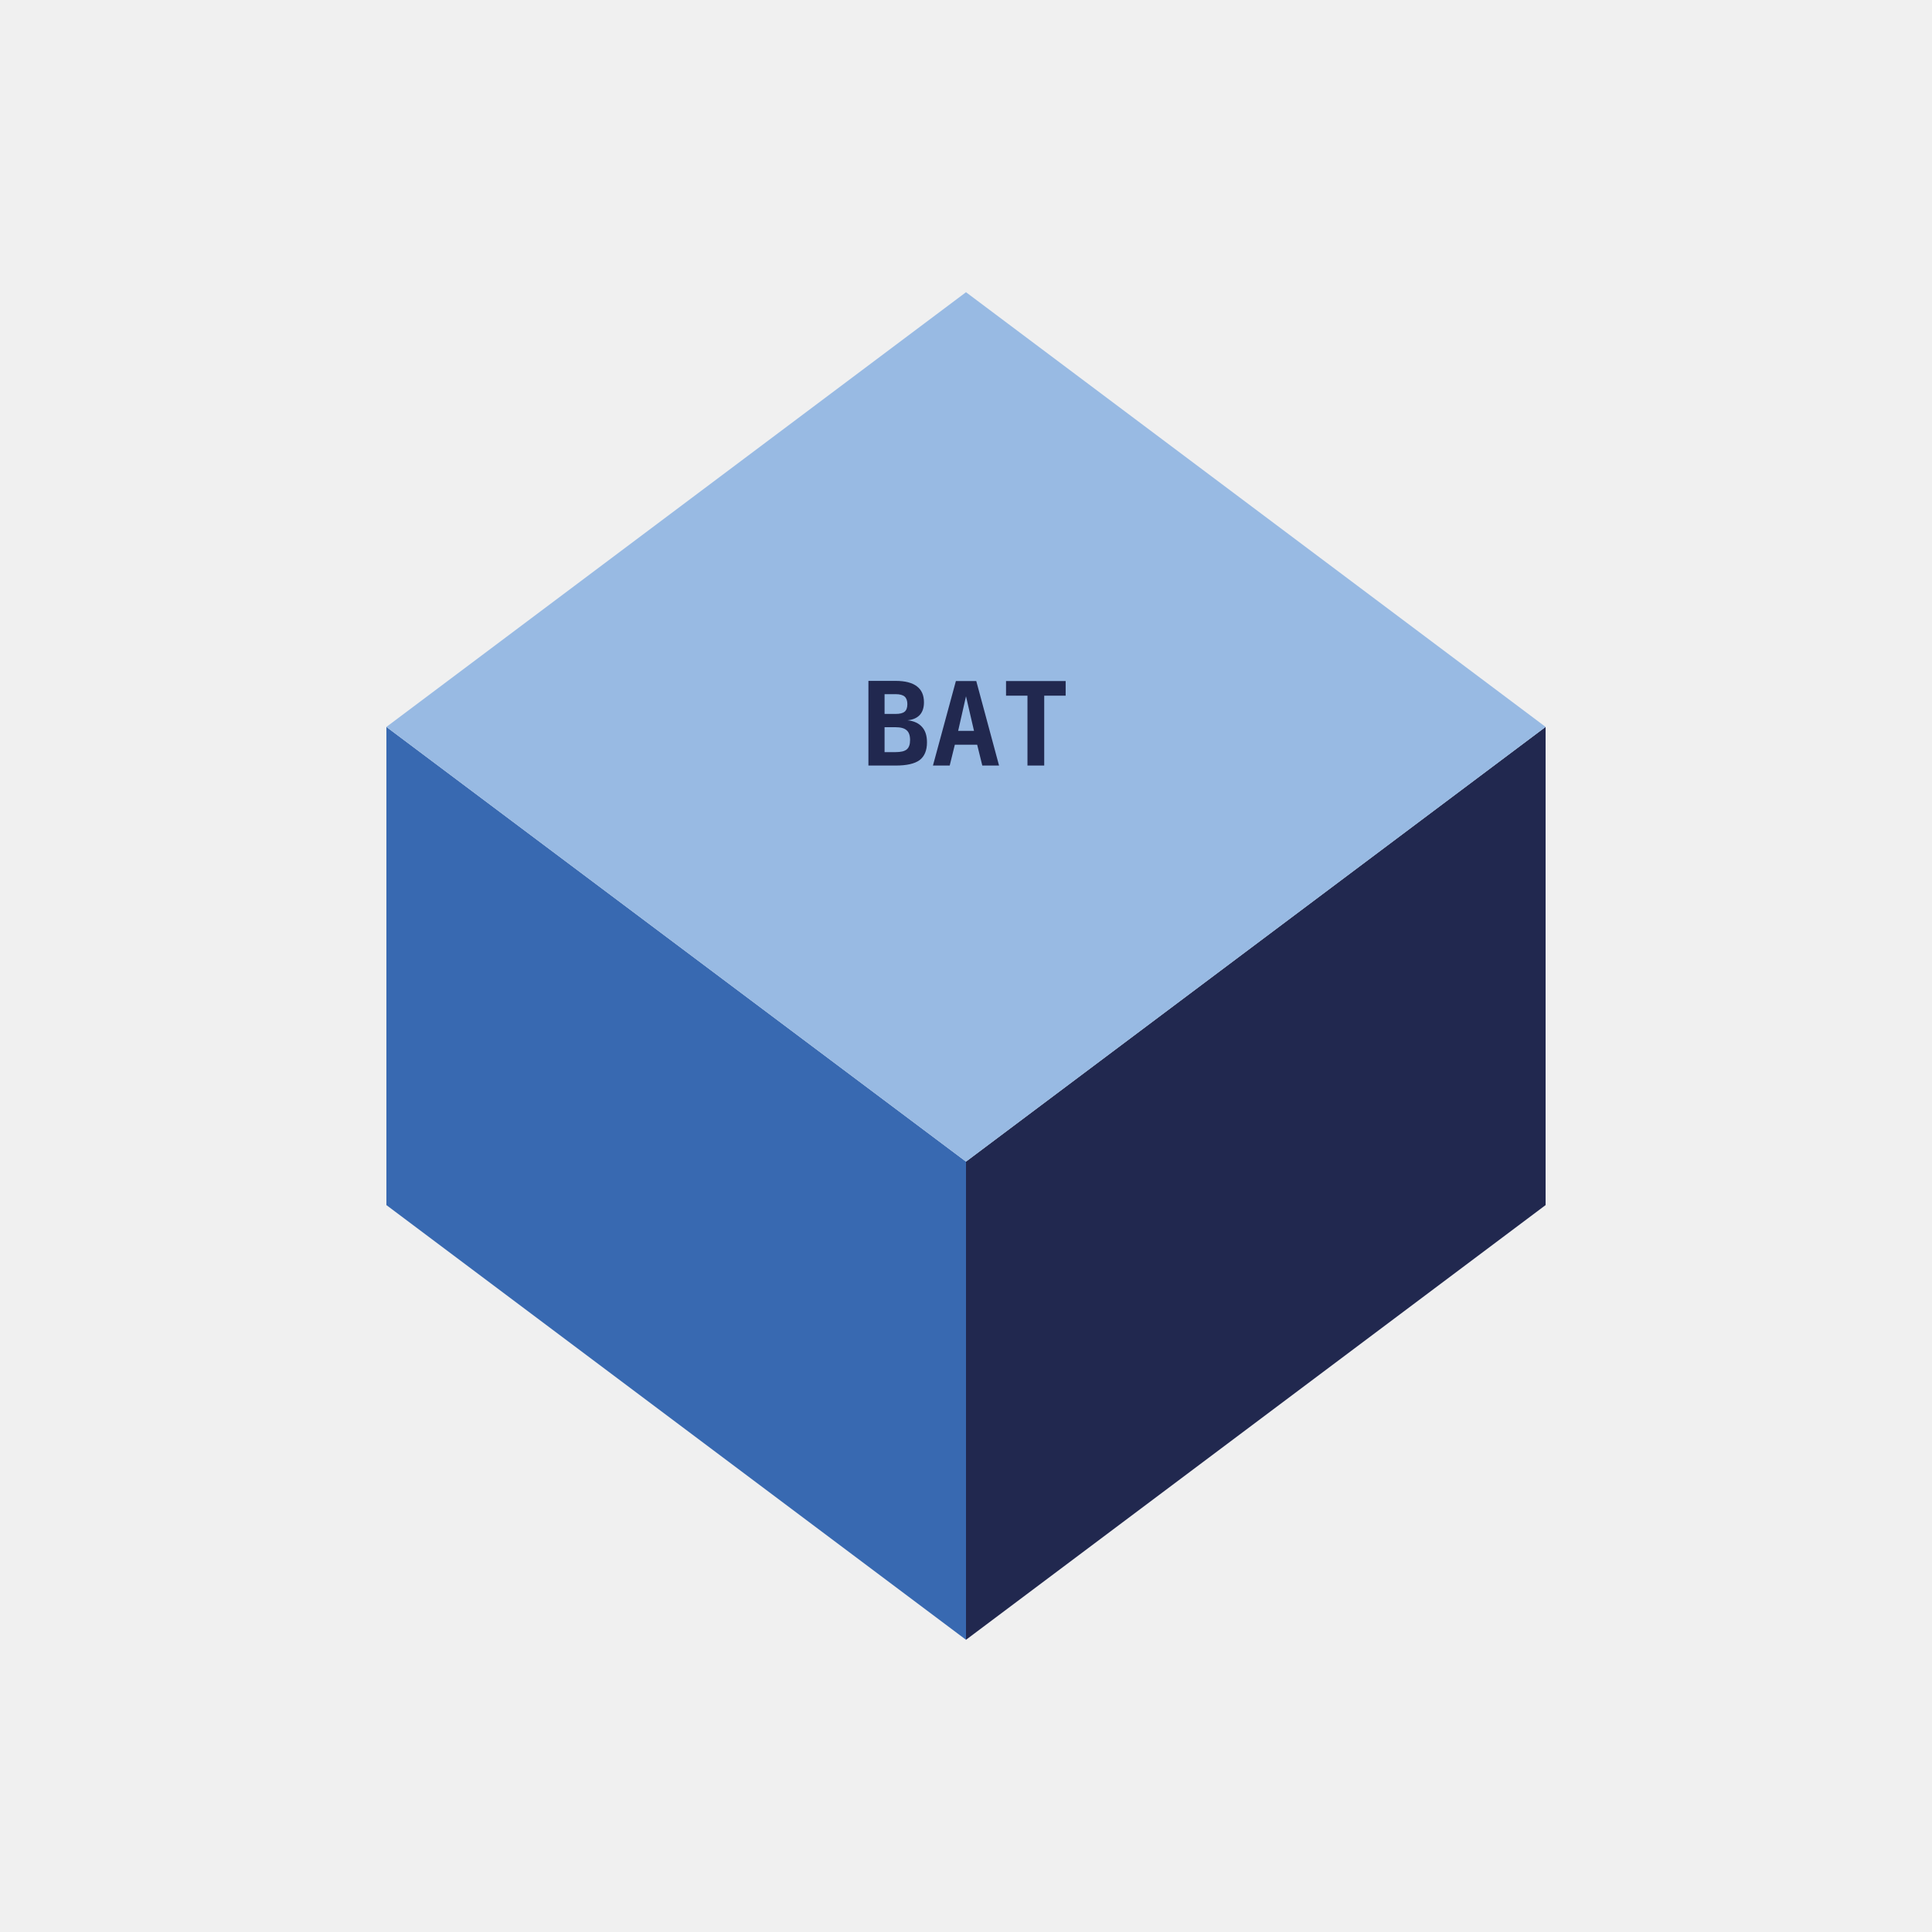
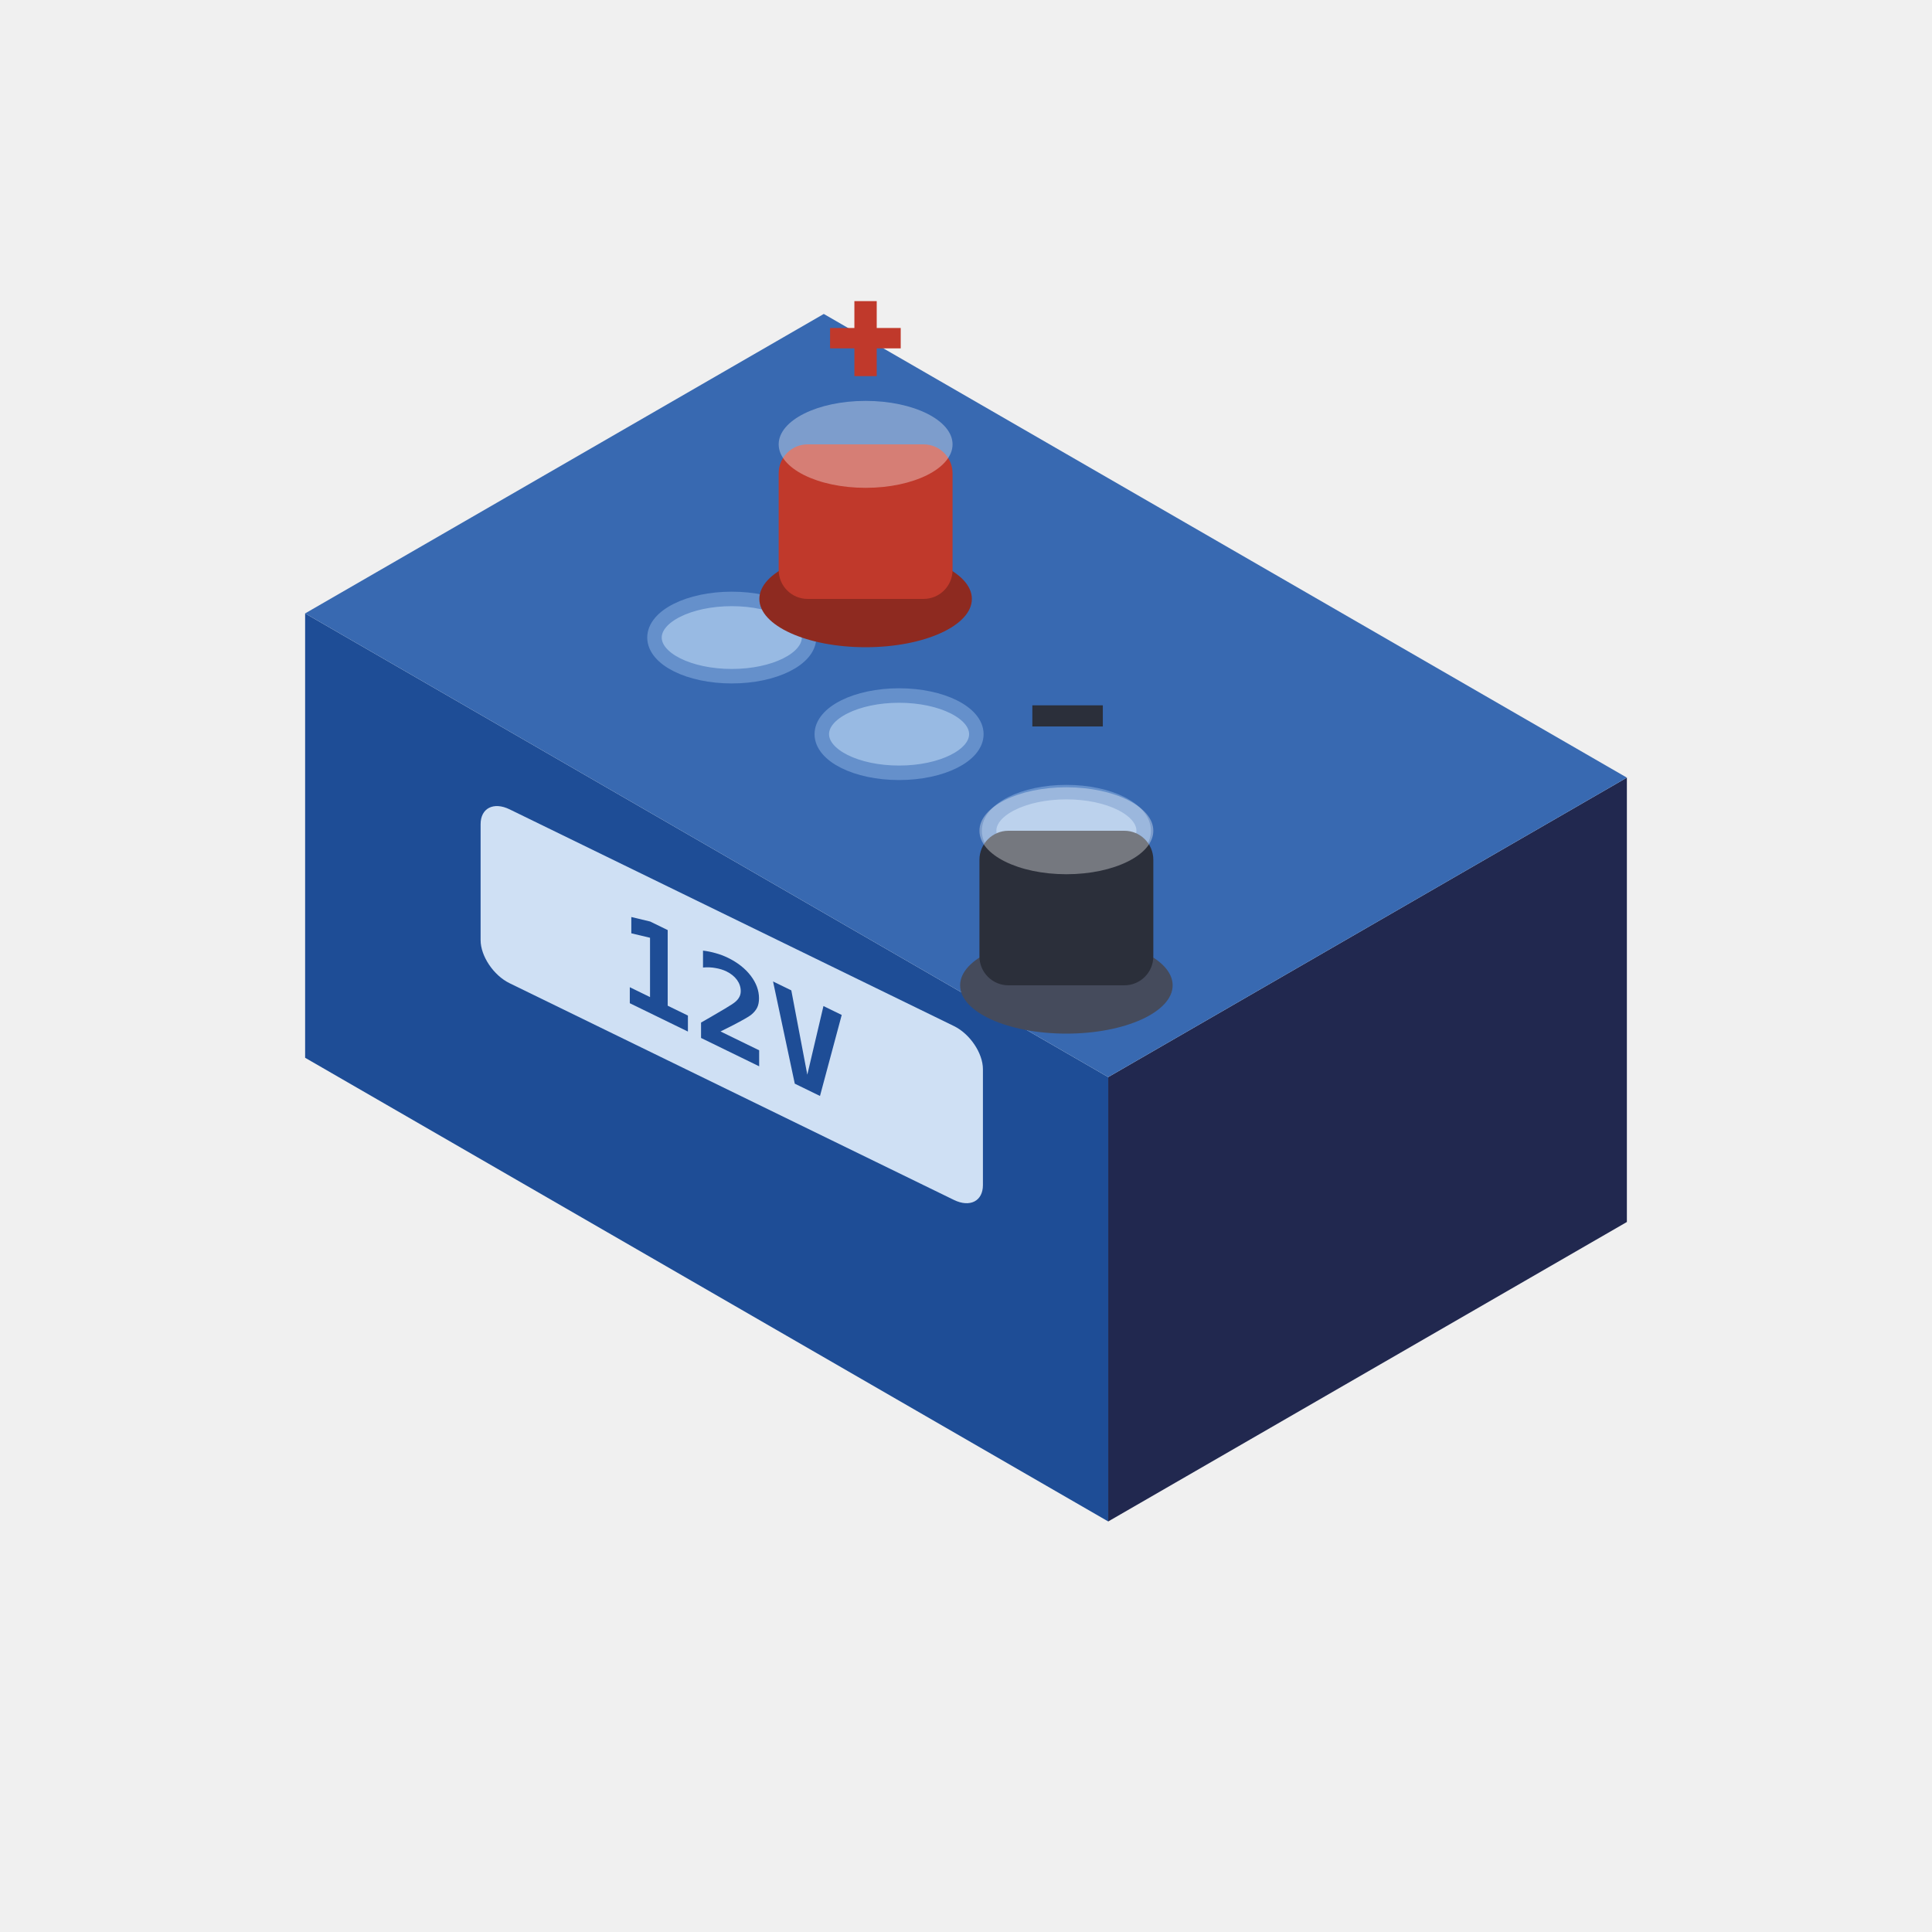
<svg xmlns="http://www.w3.org/2000/svg" viewBox="0 0 200 200">
-   <polygon points="40,75.25 100,120.25 100,169.75 40,124.75" fill="#3869B1" />
-   <polygon points="100,120.25 160,75.25 160,124.75 100,169.75" fill="#21284F" />
-   <polygon points="100,30.25 160,75.25 100,120.25 40,75.25" fill="#98BAE3" />
-   <text x="100" y="79.25" font-family="Roboto Mono, monospace" font-size="12" font-weight="700" fill="#21284F" text-anchor="middle">BAT</text>
+   <polygon points="31.586,63.5 114.722,111.5 114.722,157.5 31.586,109.5" fill="#1E4D96" />
+   <polygon points="114.722,111.5 168.414,80.5 168.414,126.5 114.722,157.5" fill="#21284F" />
+   <polygon points="85.278,32.5 168.414,80.5 114.722,111.5 31.586,63.5" fill="#3869B1" />
+   <ellipse cx="75.752" cy="66" rx="8" ry="4" fill="#98BAE3" stroke="#6590CB" stroke-width="1.5" />
+   <ellipse cx="93.072" cy="76" rx="8" ry="4" fill="#98BAE3" stroke="#6590CB" stroke-width="1.5" />
+   <ellipse cx="110.392" cy="86" rx="8" ry="4" fill="#98BAE3" stroke="#6590CB" stroke-width="1.5" />
+   <g transform="translate(75.752 104) skewY(26)">
+     <rect x="-26" y="-9" width="52" height="18" rx="3" fill="#CFE0F4" />
+     <text x="0" y="5" font-family="Roboto Mono, monospace" font-size="13" font-weight="700" fill="#1E4D96" text-anchor="middle">12V</text>
+   </g>
+   <ellipse cx="110.392" cy="102" rx="11" ry="5" fill="#454B5C" />
+   <rect x="101.392" y="86" width="18" height="16" rx="3" fill="#2B2F3A" />
+   <ellipse cx="110.392" cy="86" rx="9" ry="4.5" fill="#FFFFFF" opacity="0.35" />
+   <ellipse cx="89.608" cy="62" rx="11" ry="5" fill="#8E2A20" />
+   <rect x="80.608" y="46" width="18" height="16" rx="3" fill="#C0392B" />
+   <ellipse cx="89.608" cy="46" rx="9" ry="4.5" fill="#FFFFFF" opacity="0.35" />
+   <text x="89.608" y="40" font-family="Roboto, sans-serif" font-size="15" font-weight="800" fill="#C0392B" text-anchor="middle">+</text>
+   <text x="110.392" y="80" font-family="Roboto, sans-serif" font-size="17" font-weight="800" fill="#2B2F3A" text-anchor="middle">−</text>
</svg>
